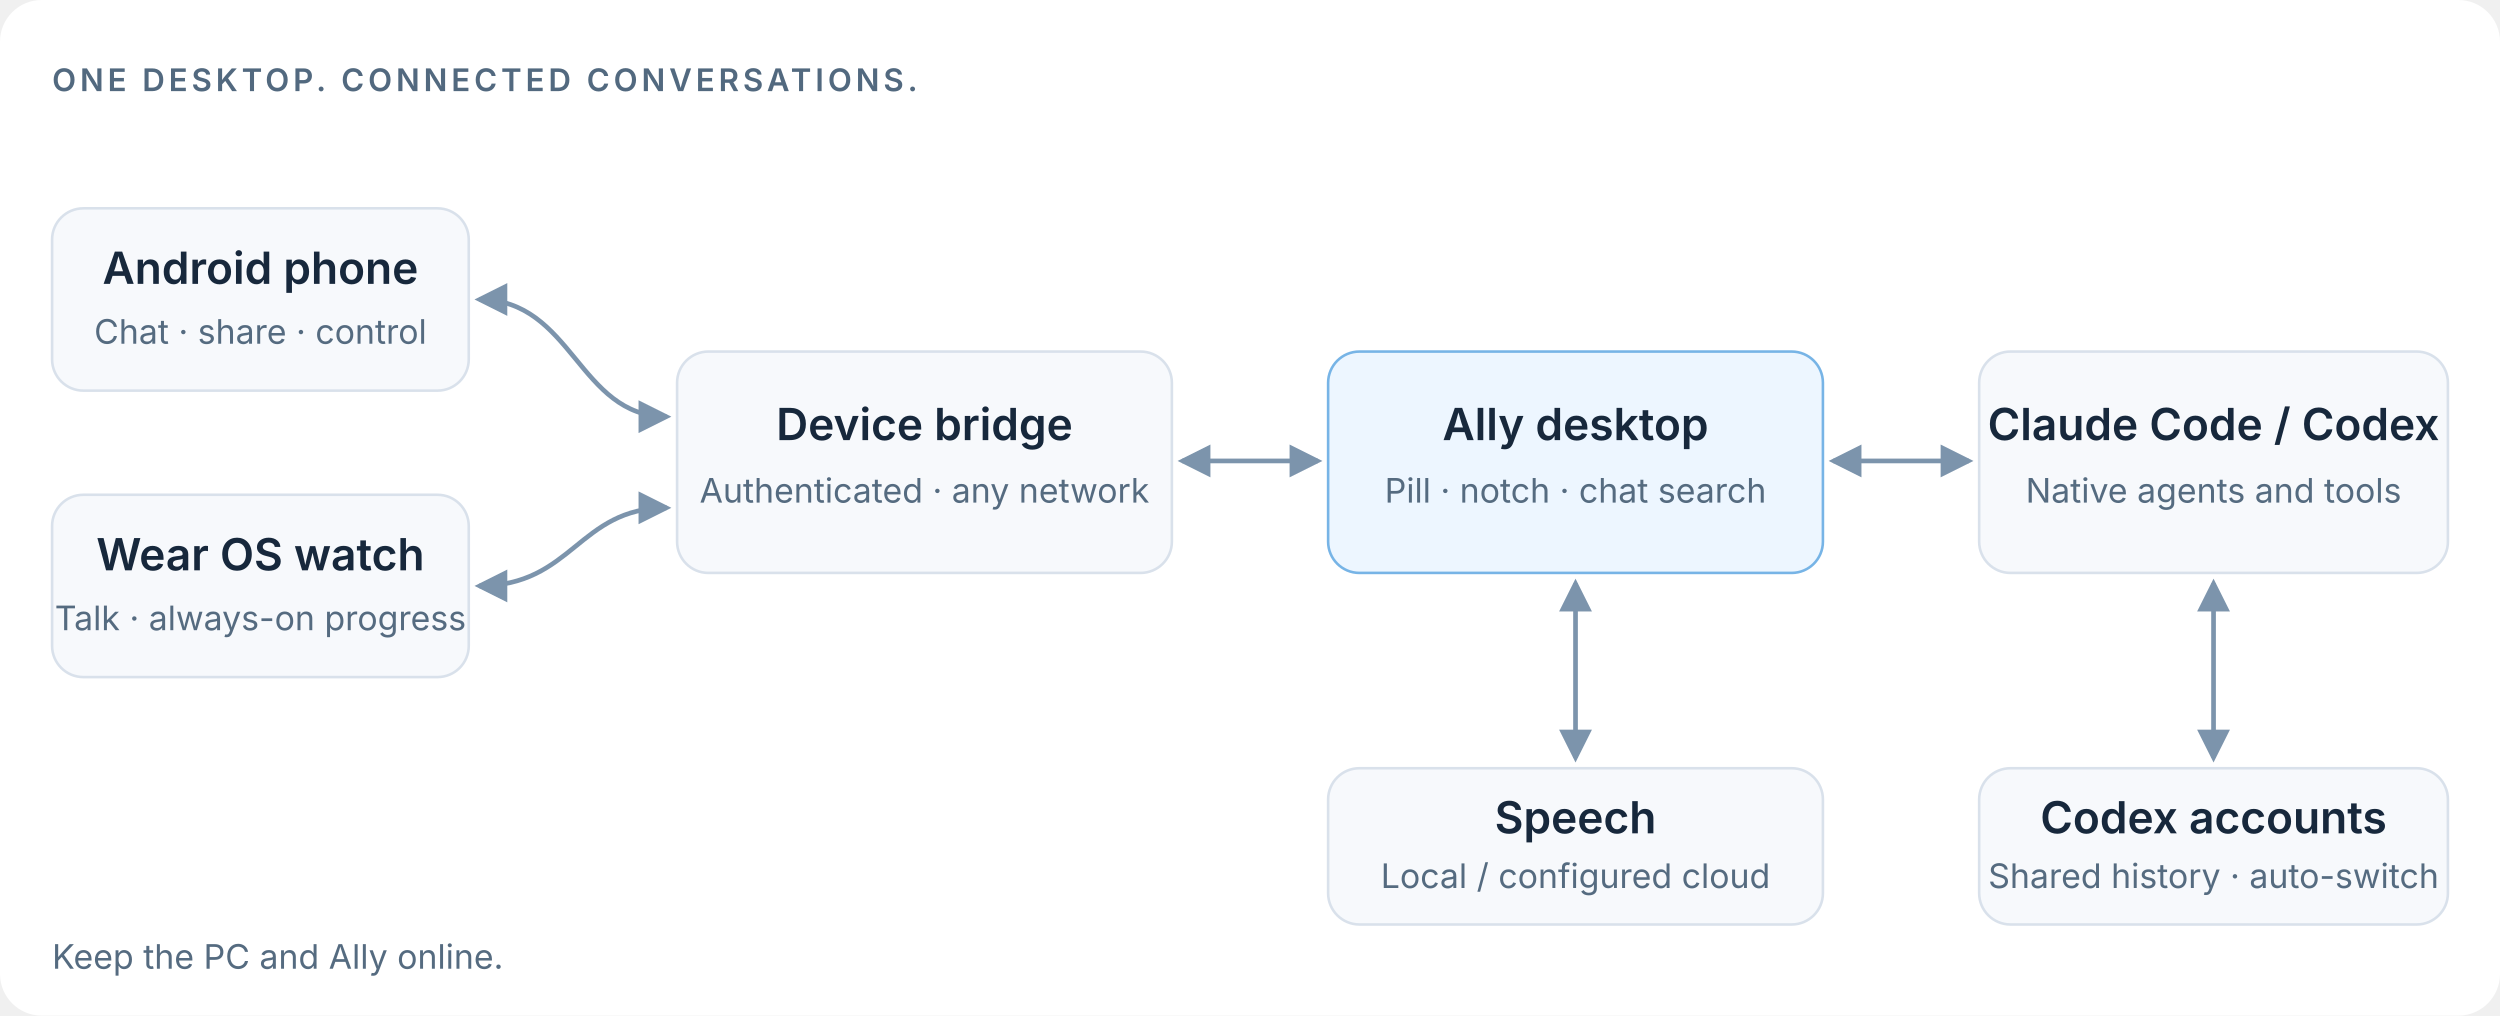
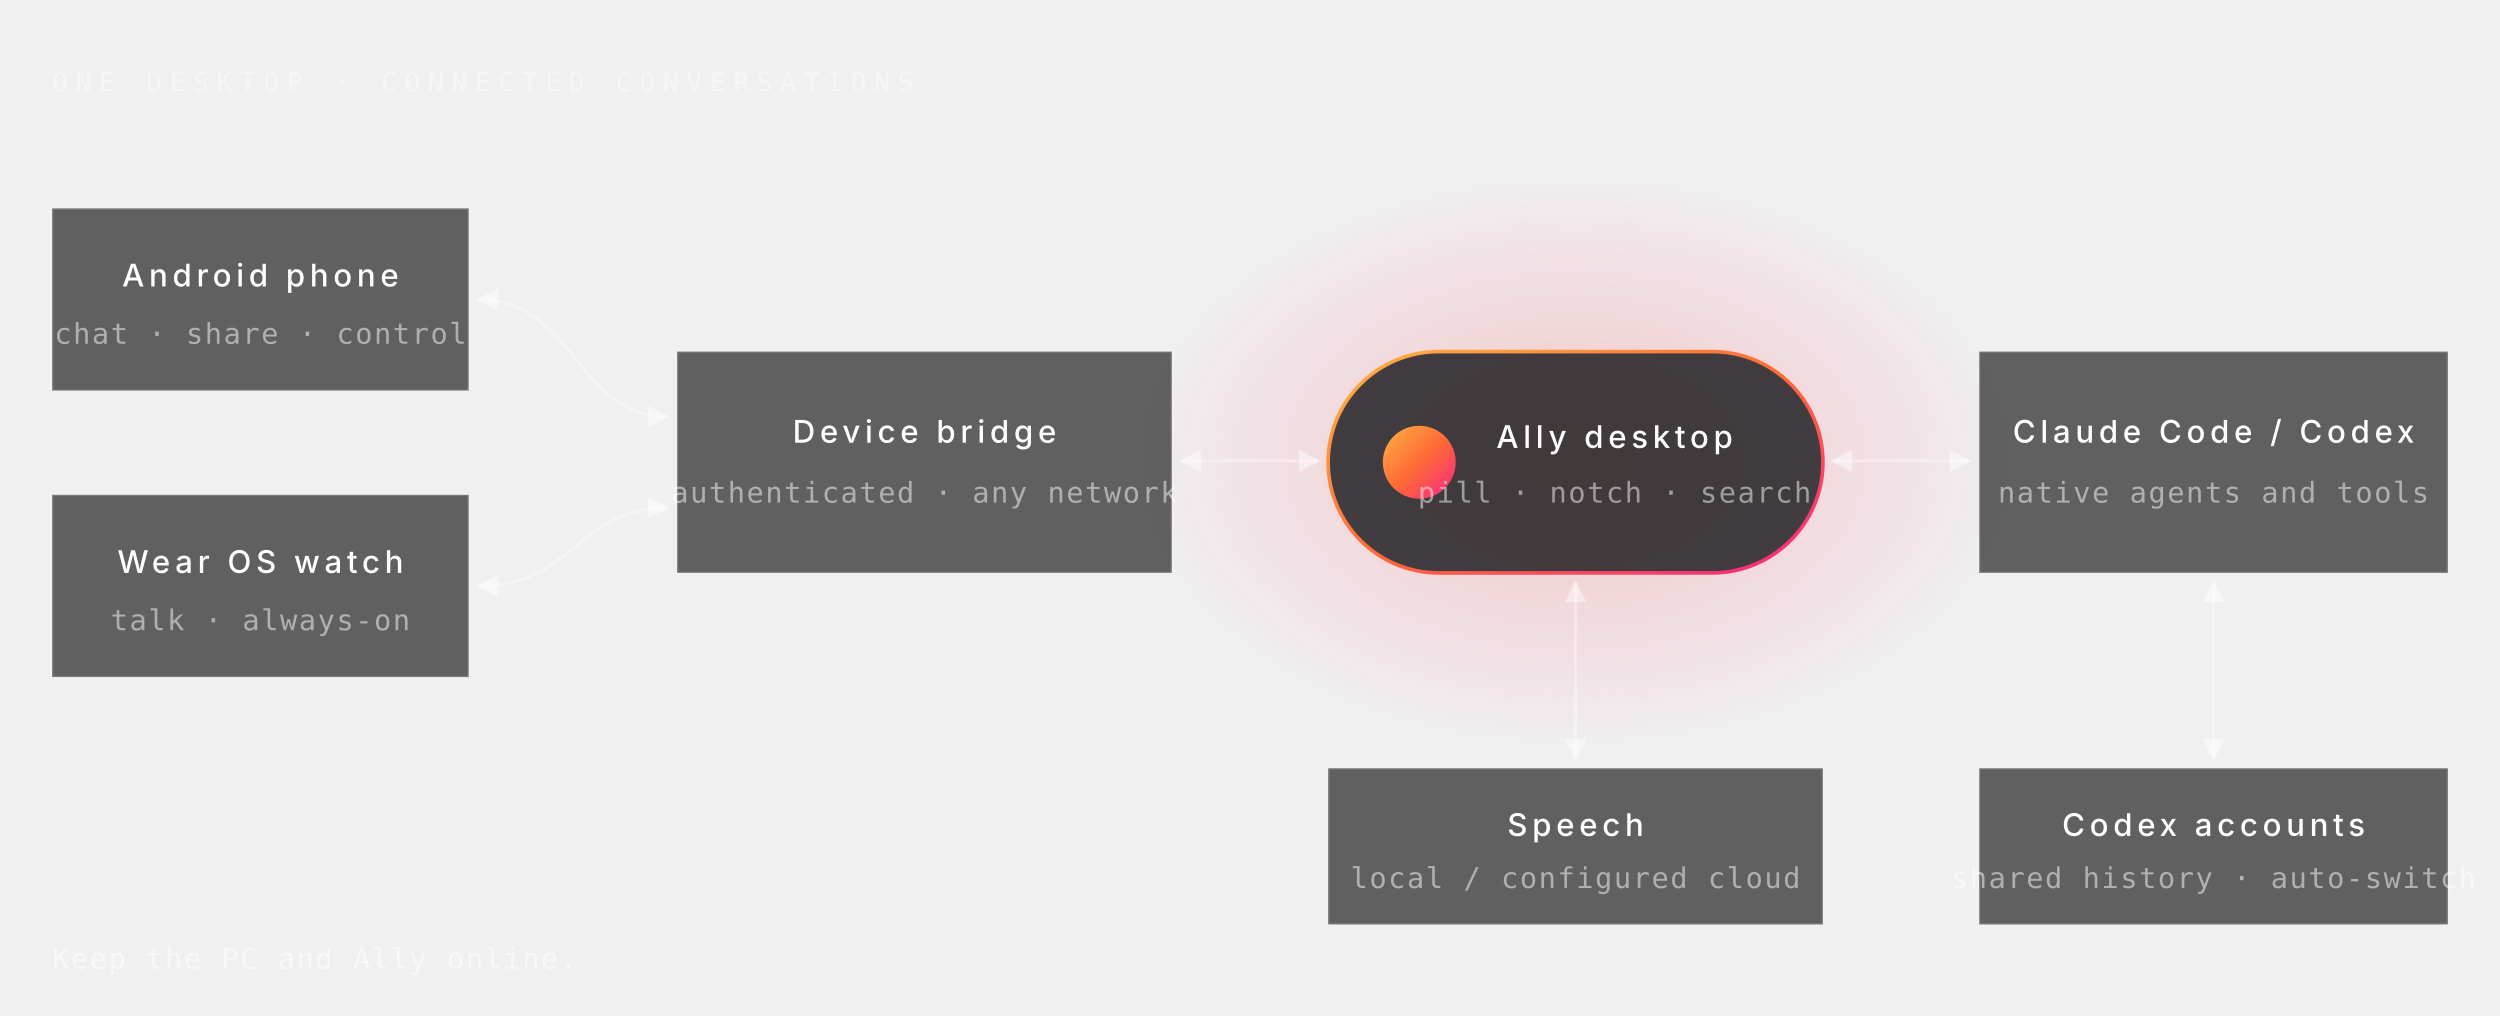
<svg xmlns="http://www.w3.org/2000/svg" width="960" height="390" viewBox="0 0 960 390" fill="none" role="img" aria-labelledby="title desc">
-   <style>
-     .surface { fill: #ffffff; }
-     .card { fill: #f7f9fc; stroke: #d9e1eb; }
-     .primary { fill: #edf6ff; stroke: #77b4e6; }
-     .label { fill: #17283c; font: 600 17px -apple-system, BlinkMacSystemFont, 'Segoe UI', sans-serif; }
-     .detail { fill: #556b80; font: 13px -apple-system, BlinkMacSystemFont, 'Segoe UI', sans-serif; }
-     .eyebrow { fill: #52697f; font: 600 12px -apple-system, BlinkMacSystemFont, 'Segoe UI', sans-serif; letter-spacing: 1.5px; }
-     .wire { stroke: #7c94ac; stroke-width: 1.8; }
-     .arrow { fill: #7c94ac; }
-     @media (prefers-color-scheme: dark) {
-       .surface { fill: #0d1117; }
-       .card { fill: #161f2b; stroke: #34465b; }
-       .primary { fill: #122c43; stroke: #4c9cd9; }
-       .label { fill: #e5edf5; }
-       .detail, .eyebrow { fill: #a4b7cb; }
-     }
-   </style>
  <defs>
+     <linearGradient id="sun" x1="0" y1="0" x2="1" y2="1">
+       <stop offset="0" stop-color="#FFB347" />
+       <stop offset="0.5" stop-color="#FF6B35" />
+       <stop offset="1" stop-color="#F72585" />
+     </linearGradient>
+     <radialGradient id="glow" cx="0.5" cy="0.5" r="0.5">
+       <stop offset="0" stop-color="#FF6B35" stop-opacity="0.28" />
+       <stop offset="1" stop-color="#F72585" stop-opacity="0" />
+     </radialGradient>
    <marker id="arrow" markerWidth="7" markerHeight="7" refX="6" refY="3.5" orient="auto-start-reverse">
-       <path class="arrow" d="M0 0 7 3.5 0 7Z" />
+       <path d="M0 0 7 3.5 0 7Z" fill="rgba(255,255,255,0.45)" />
    </marker>
  </defs>
-   <rect class="surface" width="960" height="390" rx="16" />
-   <text class="eyebrow" x="20" y="35">ONE DESKTOP. CONNECTED CONVERSATIONS.</text>
+   <style>
+     .card { fill: rgba(0,0,0,0.6); stroke: rgba(255,255,255,0.16); }
+     .label { fill: #fff; font: 500 12px Geist, -apple-system, 'Segoe UI', sans-serif; letter-spacing: 1.8px; text-transform: uppercase; }
+     .detail { fill: rgba(255,255,255,0.5); font: 400 11px 'Geist Mono', ui-monospace, Consolas, monospace; letter-spacing: 0.6px; }
+     .eyebrow { fill: rgba(255,255,255,0.4); font: 400 10px 'Geist Mono', ui-monospace, Consolas, monospace; letter-spacing: 3px; }
+     .wire { stroke: rgba(255,255,255,0.35); stroke-width: 1.2; }
+   </style>
+   <text class="eyebrow" x="20" y="35">ONE DESKTOP · CONNECTED CONVERSATIONS</text>
+   <ellipse cx="605" cy="177" rx="170" ry="110" fill="url(#glow)" />
  <g class="wire" marker-start="url(#arrow)" marker-end="url(#arrow)">
    <path d="M184 115C220 115 222 160 256 160" />
    <path d="M184 225C220 225 222 195 256 195" />
    <path d="M454 177H506" />
    <path d="M704 177H756" />
    <path d="M605 224V291" />
    <path d="M850 224V291" />
  </g>
-   <rect class="card" x="20" y="80" width="160" height="70" rx="12" />
-   <text class="label" x="100" y="109" text-anchor="middle">Android phone</text>
-   <text class="detail" x="100" y="132" text-anchor="middle">Chat · share · control</text>
-   <rect class="card" x="20" y="190" width="160" height="70" rx="12" />
-   <text class="label" x="100" y="219" text-anchor="middle">Wear OS watch</text>
-   <text class="detail" x="100" y="242" text-anchor="middle">Talk · always-on progress</text>
-   <rect class="card" x="260" y="135" width="190" height="85" rx="12" />
-   <text class="label" x="355" y="169" text-anchor="middle">Device bridge</text>
-   <text class="detail" x="355" y="193" text-anchor="middle">Authenticated · any network</text>
-   <rect class="primary" x="510" y="135" width="190" height="85" rx="12" />
-   <text class="label" x="605" y="169" text-anchor="middle">Ally desktop</text>
-   <text class="detail" x="605" y="193" text-anchor="middle">Pill · notch · chat search</text>
-   <rect class="card" x="760" y="135" width="180" height="85" rx="12" />
-   <text class="label" x="850" y="169" text-anchor="middle">Claude Code / Codex</text>
-   <text class="detail" x="850" y="193" text-anchor="middle">Native agents and tools</text>
-   <rect class="card" x="510" y="295" width="190" height="60" rx="12" />
-   <text class="label" x="605" y="320" text-anchor="middle">Speech</text>
-   <text class="detail" x="605" y="341" text-anchor="middle">Local / configured cloud</text>
-   <rect class="card" x="760" y="295" width="180" height="60" rx="12" />
-   <text class="label" x="850" y="320" text-anchor="middle">Codex accounts</text>
-   <text class="detail" x="850" y="341" text-anchor="middle">Shared history · auto-switch</text>
+   <rect class="card" x="20" y="80" width="160" height="70" />
+   <text class="label" x="100" y="110" text-anchor="middle">Android phone</text>
+   <text class="detail" x="100" y="132" text-anchor="middle">chat · share · control</text>
+   <rect class="card" x="20" y="190" width="160" height="70" />
+   <text class="label" x="100" y="220" text-anchor="middle">Wear OS watch</text>
+   <text class="detail" x="100" y="242" text-anchor="middle">talk · always-on</text>
+   <rect class="card" x="260" y="135" width="190" height="85" />
+   <text class="label" x="355" y="170" text-anchor="middle">Device bridge</text>
+   <text class="detail" x="355" y="193" text-anchor="middle">authenticated · any network</text>
+   <rect x="510" y="135" width="190" height="85" rx="42.5" fill="rgba(20,20,24,0.8)" stroke="url(#sun)" stroke-width="1.4" />
+   <circle cx="545" cy="177.5" r="14" fill="url(#sun)" />
+   <text class="label" x="620" y="172" text-anchor="middle">Ally desktop</text>
+   <text class="detail" x="620" y="193" text-anchor="middle">pill · notch · search</text>
+   <rect class="card" x="760" y="135" width="180" height="85" />
+   <text class="label" x="850" y="170" text-anchor="middle">Claude Code / Codex</text>
+   <text class="detail" x="850" y="193" text-anchor="middle">native agents and tools</text>
+   <rect class="card" x="510" y="295" width="190" height="60" />
+   <text class="label" x="605" y="321" text-anchor="middle">Speech</text>
+   <text class="detail" x="605" y="341" text-anchor="middle">local / configured cloud</text>
+   <rect class="card" x="760" y="295" width="180" height="60" />
+   <text class="label" x="850" y="321" text-anchor="middle">Codex accounts</text>
+   <text class="detail" x="850" y="341" text-anchor="middle">shared history · auto-switch</text>
  <text class="detail" x="20" y="372">Keep the PC and Ally online.</text>
</svg>
